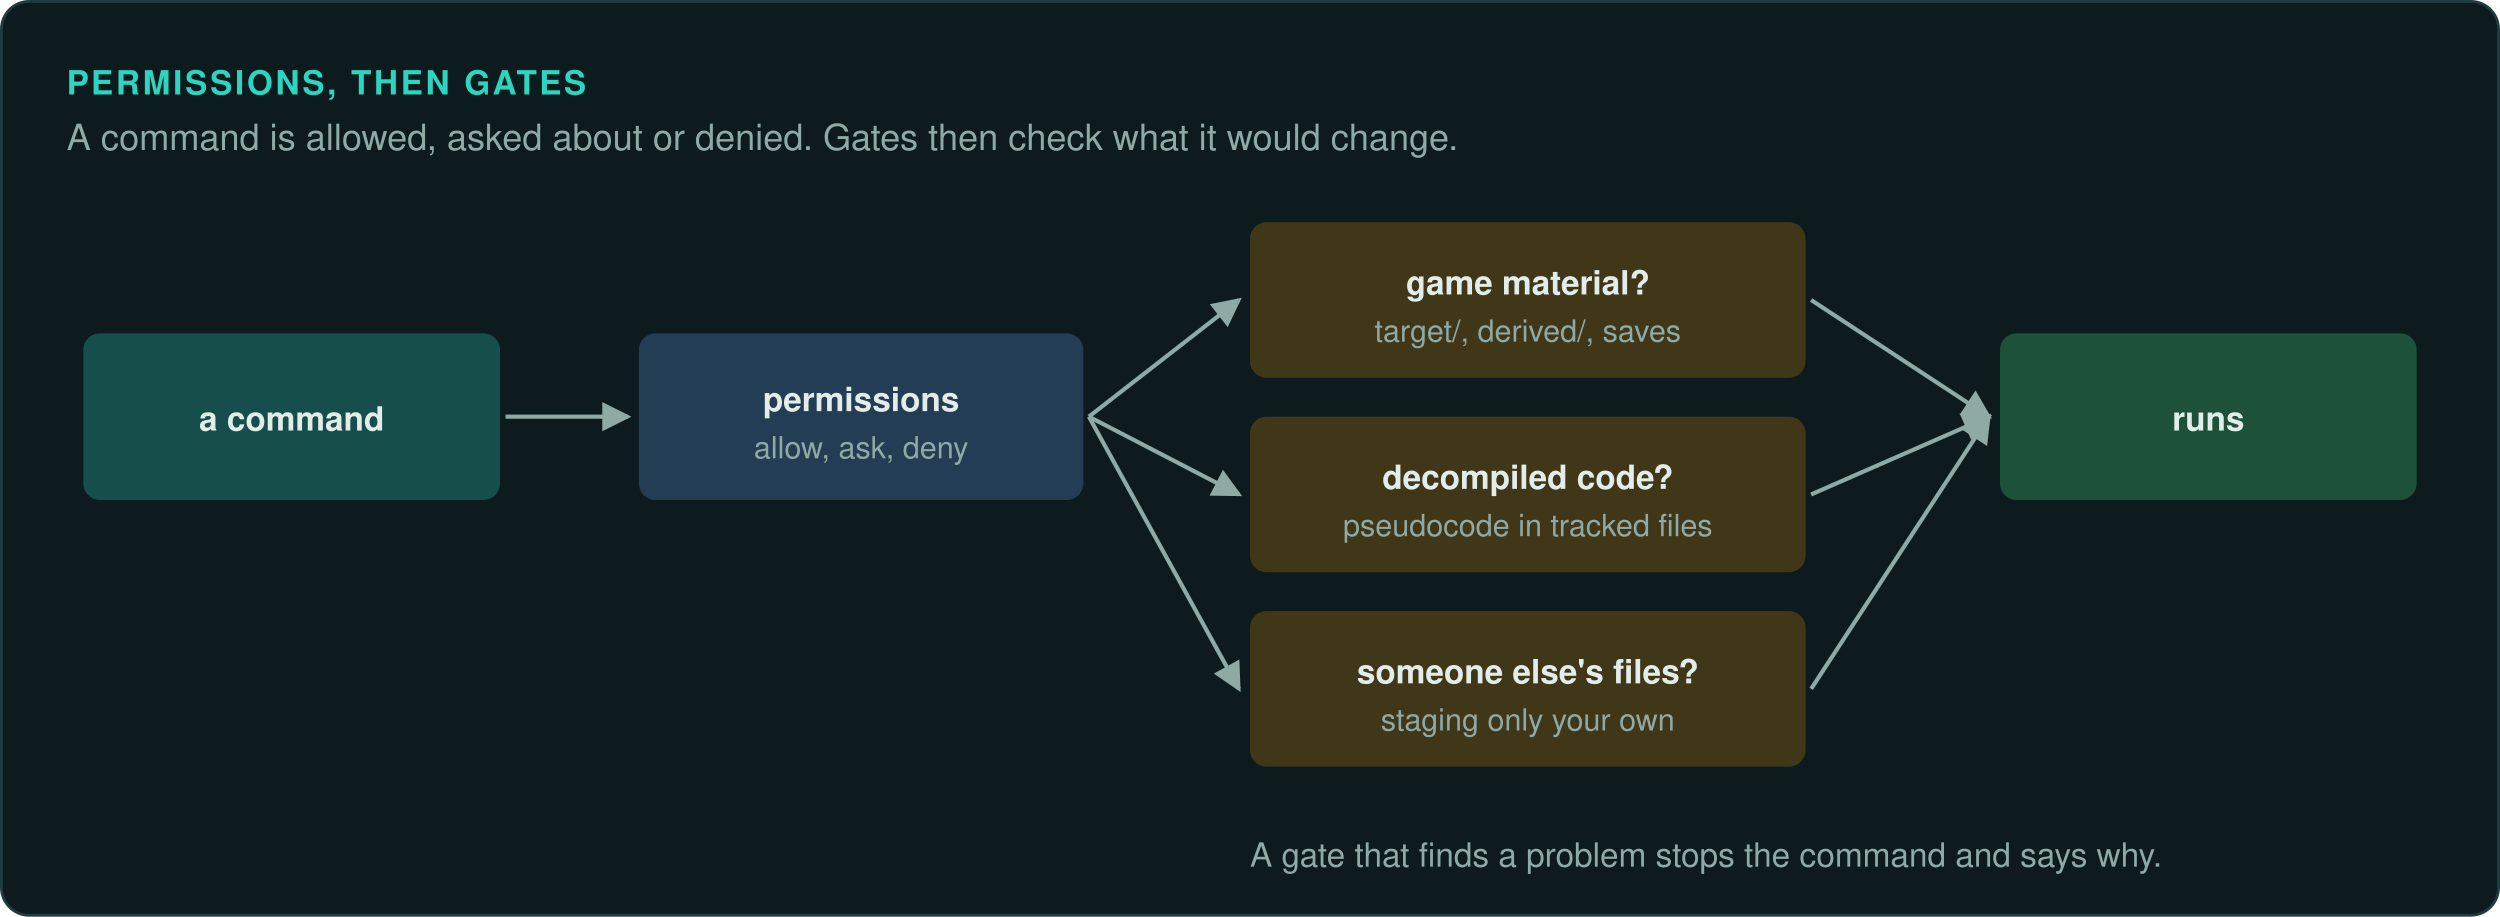
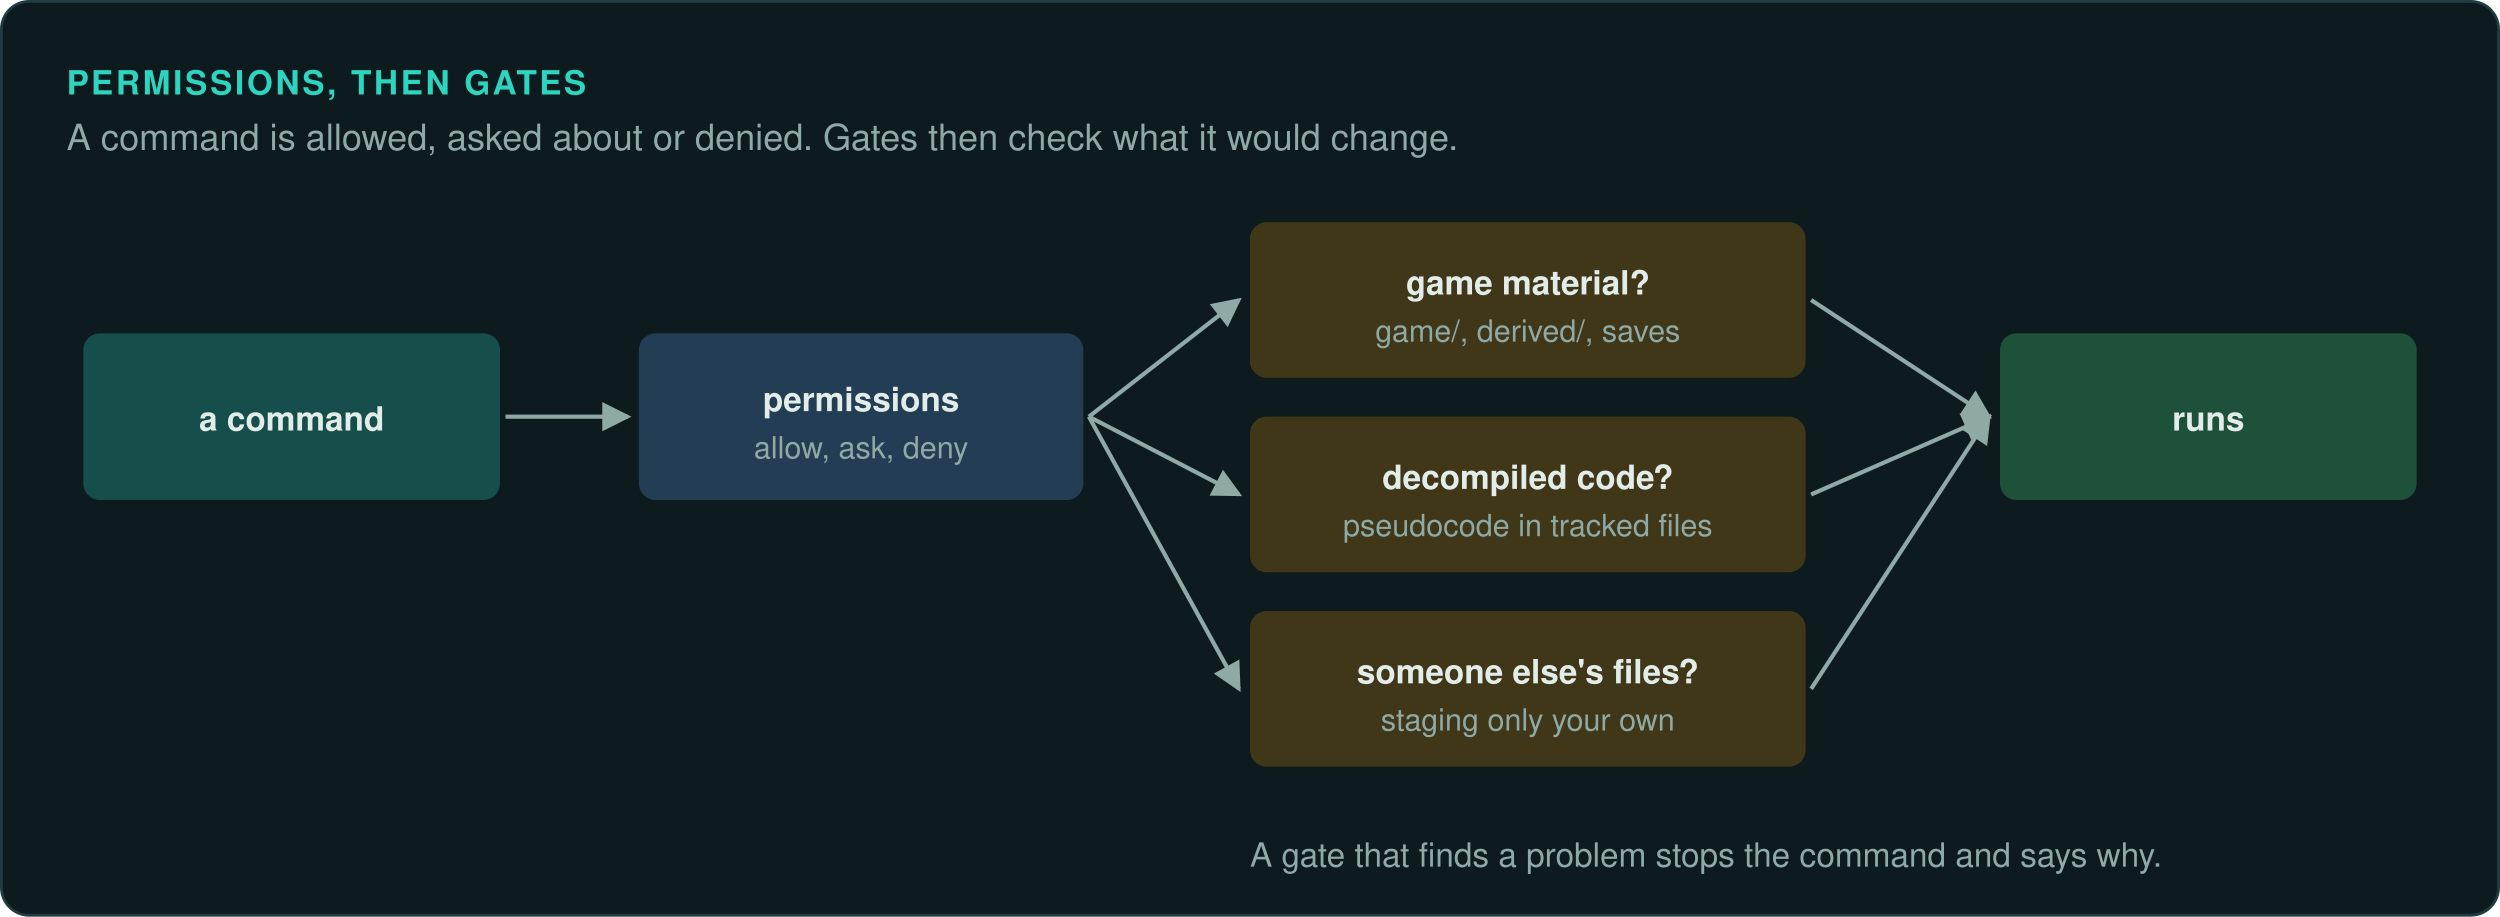
<svg xmlns="http://www.w3.org/2000/svg" width="900" height="330" viewBox="0 0 900 330" role="img" aria-label="How an agent's command is checked: permissions allow, ask or deny it; then gates stop game material, decompiled code and commits of other agents' files">
  <rect x="0.5" y="0.5" width="899" height="329" rx="10" fill="#0d1b1e" stroke="#1f3d40" />
  <defs>
    <marker id="arrow" viewBox="0 0 8 8" refX="7" refY="4" markerWidth="7" markerHeight="7" orient="auto">
      <path d="M0 0L8 4L0 8z" fill="#8fa9a5" />
    </marker>
  </defs>
  <text x="24.0" y="34.0" font-family="ui-sans-serif, -apple-system, 'Segoe UI', Helvetica, Arial, sans-serif" font-size="12" font-weight="600" fill="#2dd4bf" text-anchor="start" letter-spacing="0.08em">PERMISSIONS, THEN GATES</text>
  <text x="24.0" y="54.0" font-family="ui-sans-serif, -apple-system, 'Segoe UI', Helvetica, Arial, sans-serif" font-size="13" font-weight="400" fill="#8fa9a5" text-anchor="start">A command is allowed, asked about or denied. Gates then check what it would change.</text>
  <rect x="30.0" y="120.0" width="150.0" height="60.0" rx="6" fill="#2dd4bf" stroke="none" fill-opacity="0.28" />
  <text x="105.0" y="155.0" font-family="ui-sans-serif, -apple-system, 'Segoe UI', Helvetica, Arial, sans-serif" font-size="12" font-weight="600" fill="#e2ece9" text-anchor="middle">a command</text>
  <rect x="230.0" y="120.0" width="160.0" height="60.0" rx="6" fill="#60a5fa" stroke="none" fill-opacity="0.25" />
  <text x="310.0" y="148.0" font-family="ui-sans-serif, -apple-system, 'Segoe UI', Helvetica, Arial, sans-serif" font-size="12" font-weight="600" fill="#e2ece9" text-anchor="middle">permissions</text>
  <text x="310.0" y="165.0" font-family="ui-sans-serif, -apple-system, 'Segoe UI', Helvetica, Arial, sans-serif" font-size="11" font-weight="400" fill="#8fa9a5" text-anchor="middle">allow, ask, deny</text>
  <path d="M182.0 150.0L226.0 150.0" stroke="#8fa9a5" stroke-width="1.5" fill="none" marker-end="url(#arrow)" />
  <rect x="450.0" y="80.0" width="200.0" height="56.0" rx="6" fill="#f59e0b" stroke="none" fill-opacity="0.22" />
  <text x="550.0" y="106.0" font-family="ui-sans-serif, -apple-system, 'Segoe UI', Helvetica, Arial, sans-serif" font-size="12" font-weight="600" fill="#e2ece9" text-anchor="middle">game material?</text>
-   <text x="550.0" y="123.0" font-family="ui-sans-serif, -apple-system, 'Segoe UI', Helvetica, Arial, sans-serif" font-size="11" font-weight="400" fill="#8fa9a5" text-anchor="middle">target/, derived/, saves</text>
+   <text x="550.0" y="123.0" font-family="ui-sans-serif, -apple-system, 'Segoe UI', Helvetica, Arial, sans-serif" font-size="11" font-weight="400" fill="#8fa9a5" text-anchor="middle">game/, derived/, saves</text>
  <path d="M392.0 150.0L446.0 108.0" stroke="#8fa9a5" stroke-width="1.5" fill="none" marker-end="url(#arrow)" />
  <rect x="450.0" y="150.0" width="200.0" height="56.0" rx="6" fill="#f59e0b" stroke="none" fill-opacity="0.22" />
  <text x="550.0" y="176.0" font-family="ui-sans-serif, -apple-system, 'Segoe UI', Helvetica, Arial, sans-serif" font-size="12" font-weight="600" fill="#e2ece9" text-anchor="middle">decompiled code?</text>
  <text x="550.0" y="193.0" font-family="ui-sans-serif, -apple-system, 'Segoe UI', Helvetica, Arial, sans-serif" font-size="11" font-weight="400" fill="#8fa9a5" text-anchor="middle">pseudocode in tracked files</text>
  <path d="M392.0 150.0L446.0 178.0" stroke="#8fa9a5" stroke-width="1.5" fill="none" marker-end="url(#arrow)" />
  <rect x="450.0" y="220.0" width="200.0" height="56.0" rx="6" fill="#f59e0b" stroke="none" fill-opacity="0.22" />
  <text x="550.0" y="246.0" font-family="ui-sans-serif, -apple-system, 'Segoe UI', Helvetica, Arial, sans-serif" font-size="12" font-weight="600" fill="#e2ece9" text-anchor="middle">someone else's files?</text>
  <text x="550.0" y="263.0" font-family="ui-sans-serif, -apple-system, 'Segoe UI', Helvetica, Arial, sans-serif" font-size="11" font-weight="400" fill="#8fa9a5" text-anchor="middle">staging only your own</text>
  <path d="M392.0 150.0L446.0 248.0" stroke="#8fa9a5" stroke-width="1.5" fill="none" marker-end="url(#arrow)" />
  <rect x="720.0" y="120.0" width="150.0" height="60.0" rx="6" fill="#4ade80" stroke="none" fill-opacity="0.28" />
  <text x="795.0" y="155.0" font-family="ui-sans-serif, -apple-system, 'Segoe UI', Helvetica, Arial, sans-serif" font-size="12" font-weight="600" fill="#e2ece9" text-anchor="middle">runs</text>
  <path d="M652.0 108.0L716.0 150.0" stroke="#8fa9a5" stroke-width="1.5" fill="none" marker-end="url(#arrow)" />
  <path d="M652.0 178.0L716.0 150.0" stroke="#8fa9a5" stroke-width="1.5" fill="none" marker-end="url(#arrow)" />
  <path d="M652.0 248.0L716.0 150.0" stroke="#8fa9a5" stroke-width="1.5" fill="none" marker-end="url(#arrow)" />
  <text x="450.0" y="312.0" font-family="ui-sans-serif, -apple-system, 'Segoe UI', Helvetica, Arial, sans-serif" font-size="12" font-weight="400" fill="#8fa9a5" text-anchor="start">A gate that finds a problem stops the command and says why.</text>
</svg>
